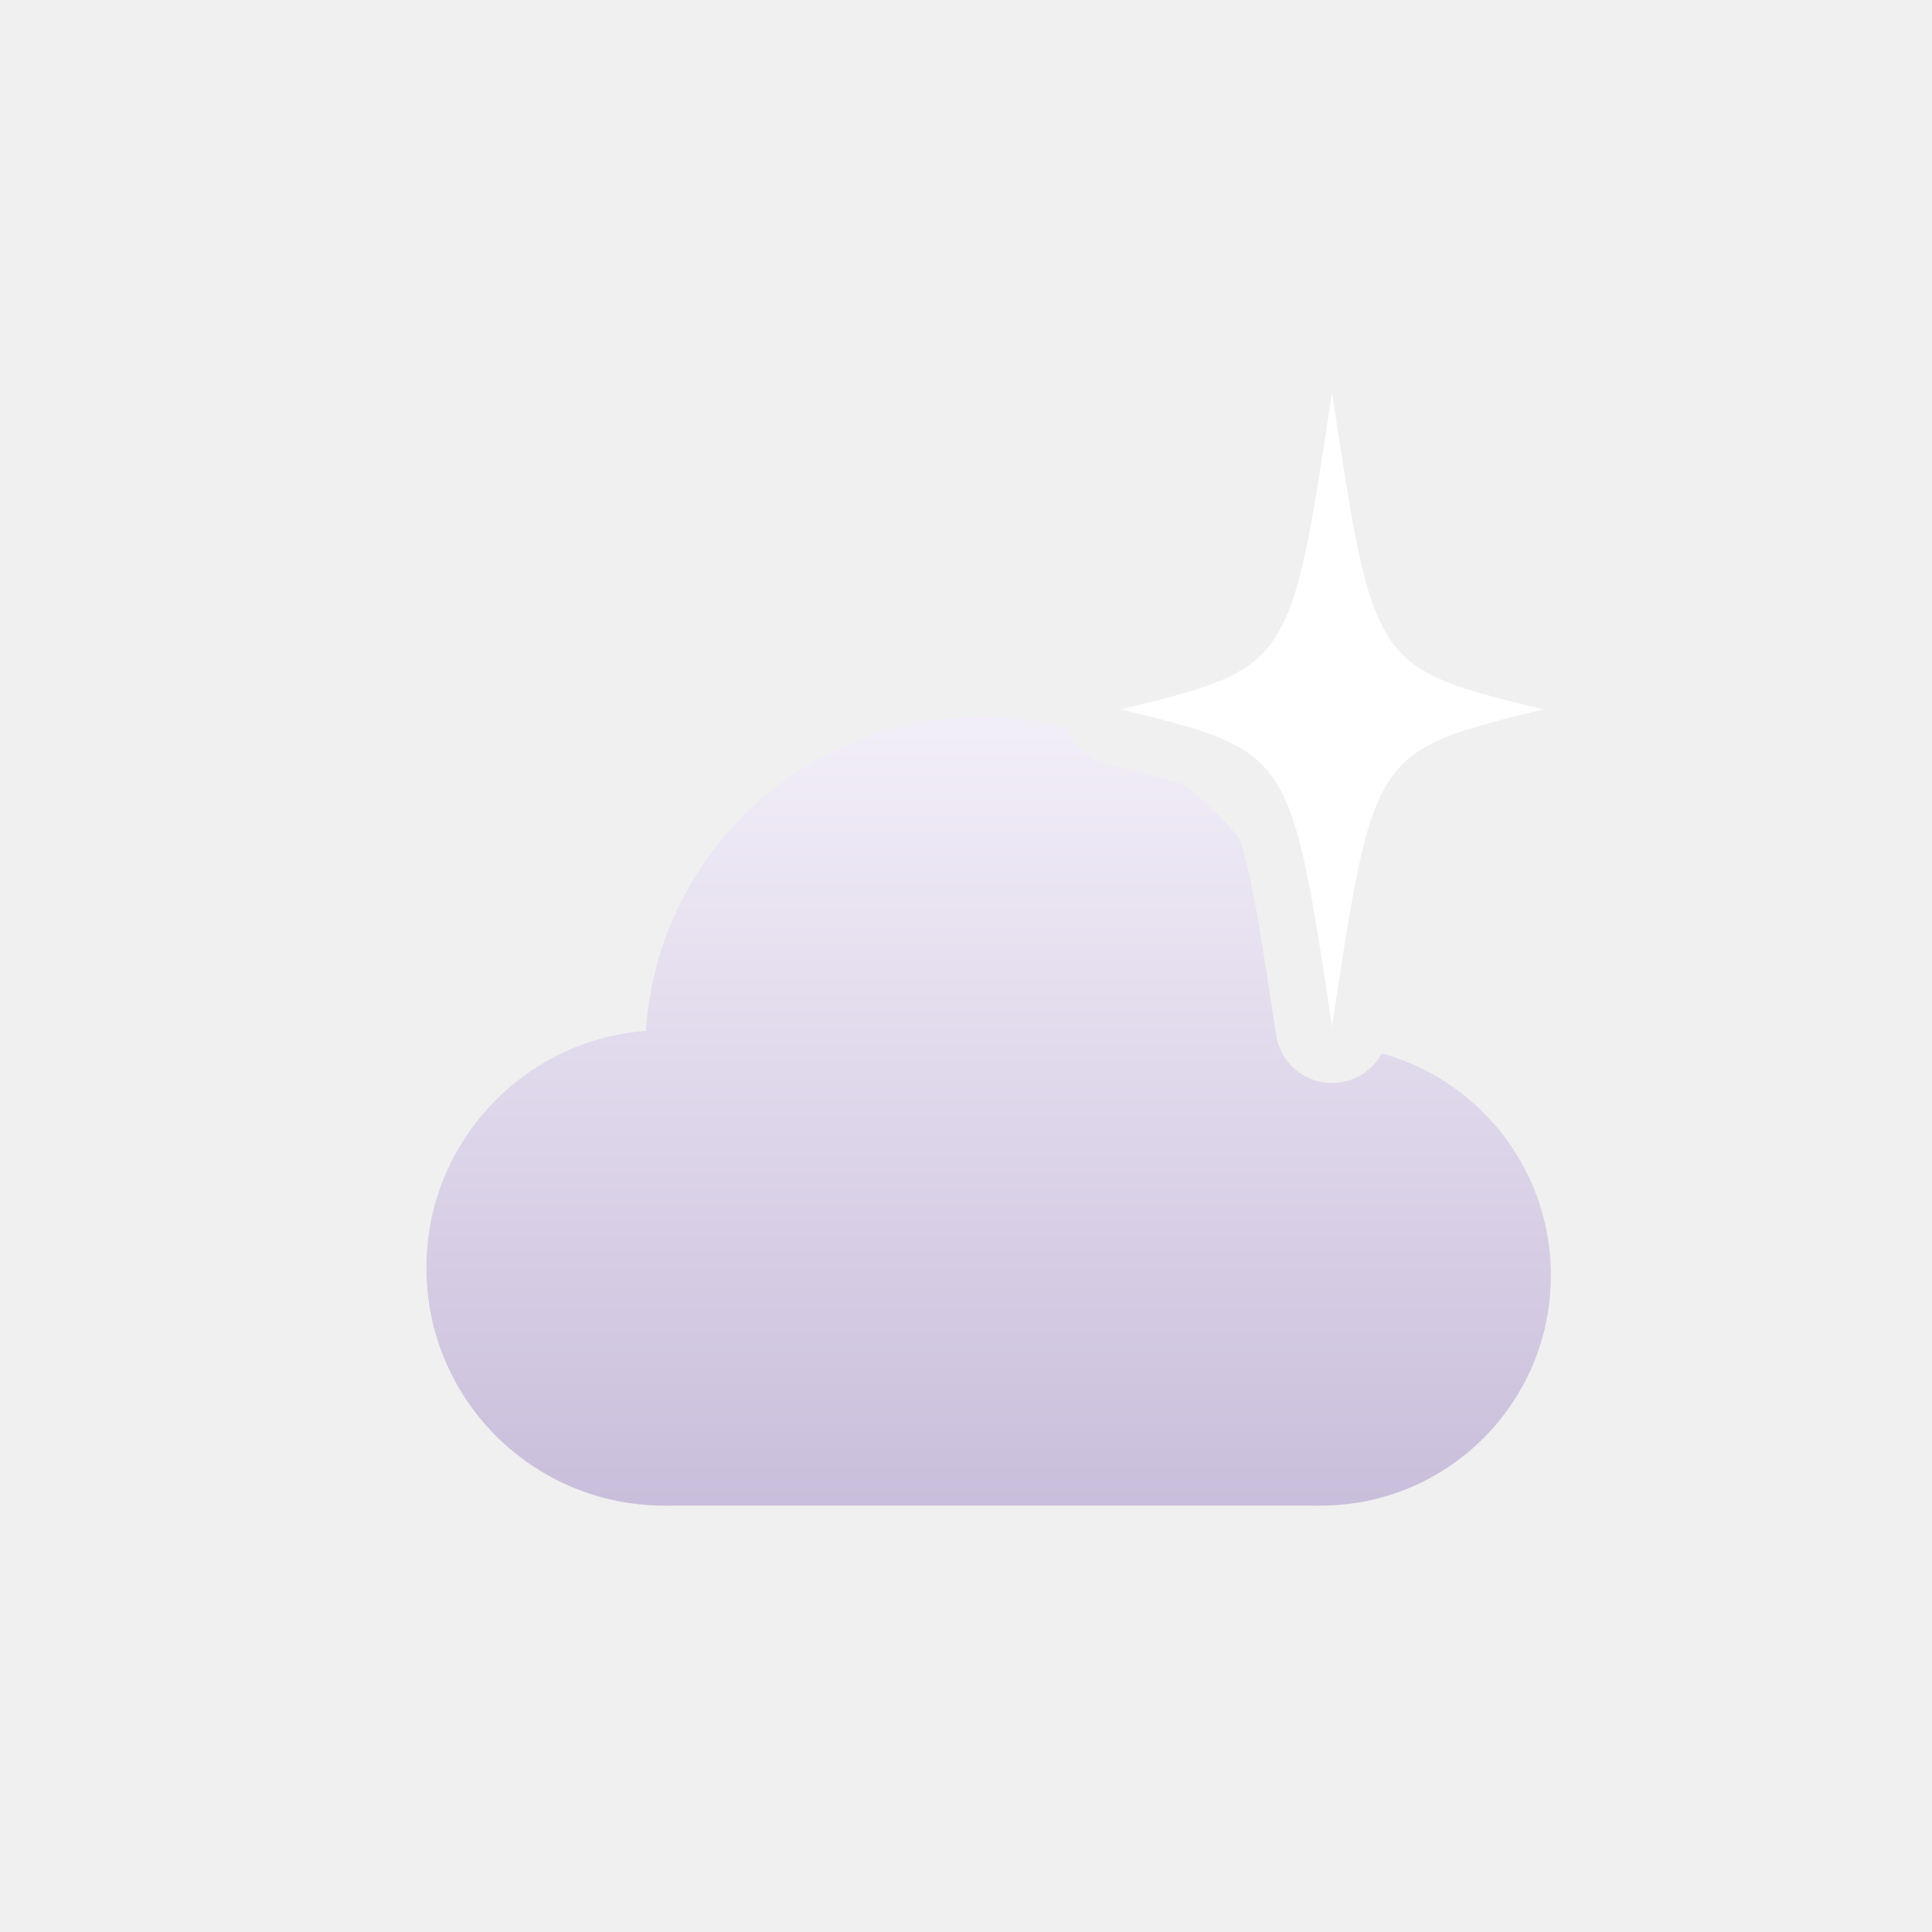
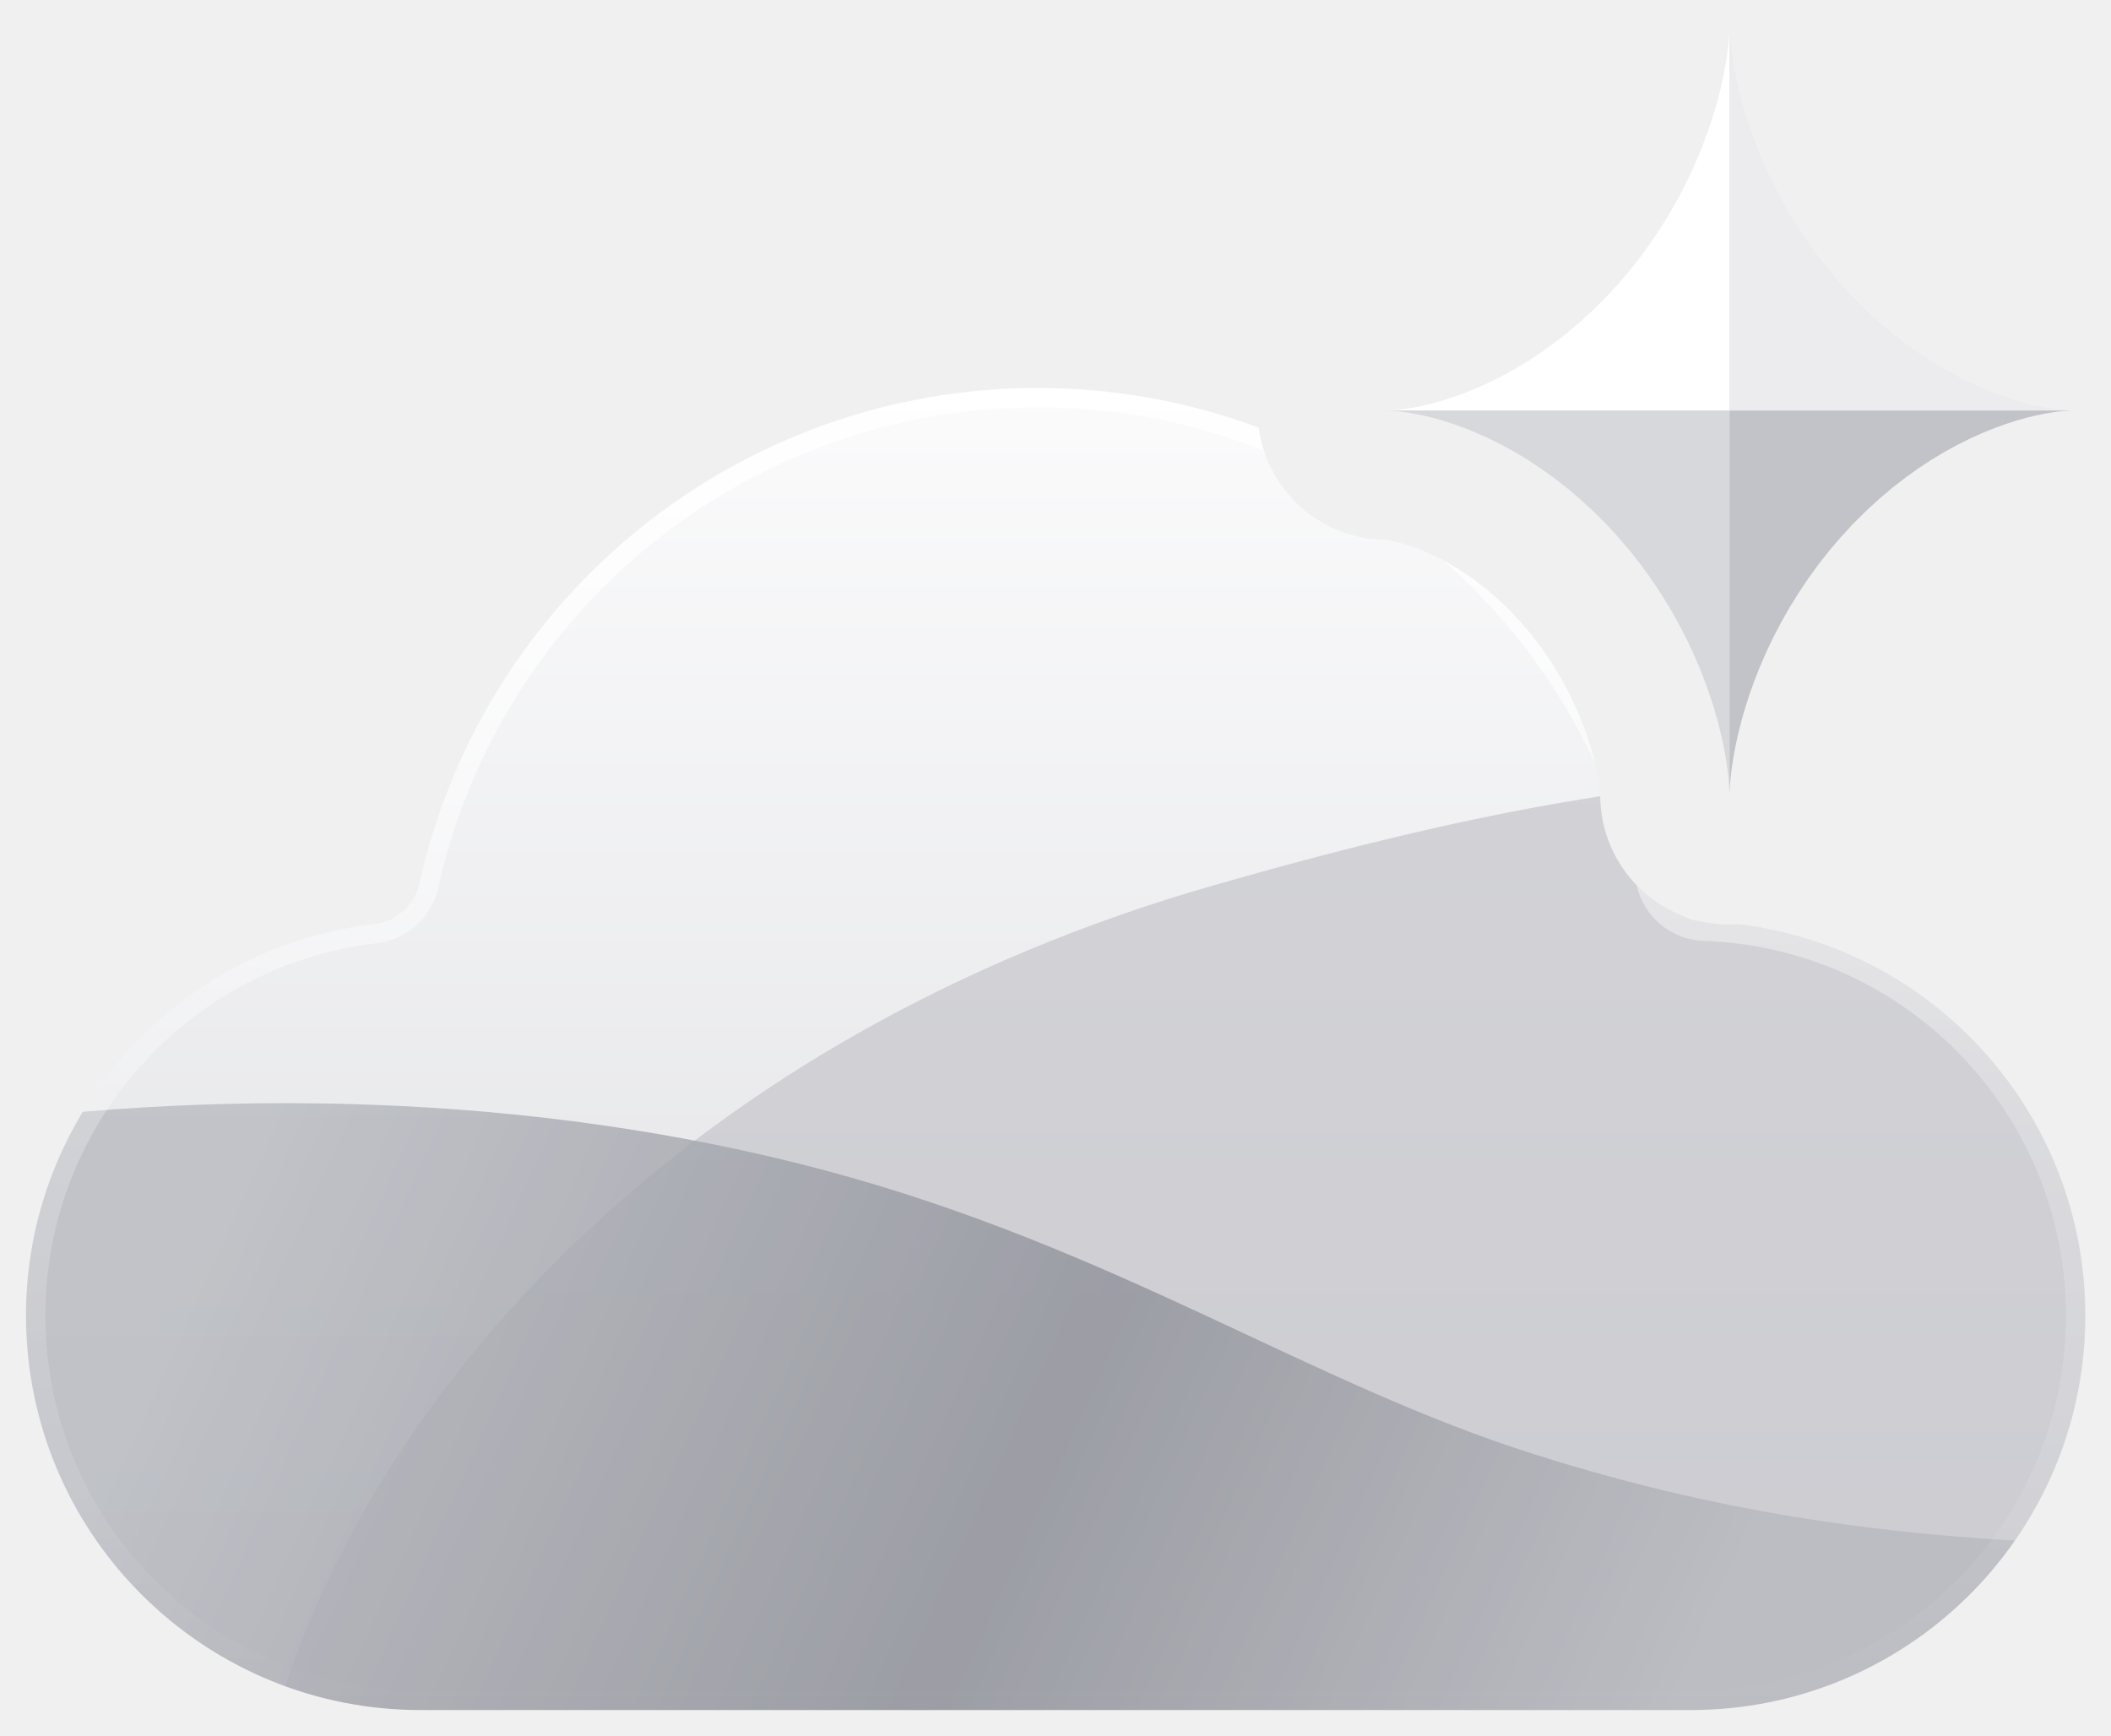
- <svg xmlns="http://www.w3.org/2000/svg" width="1024" height="1024" viewBox="0 0 1024 1024">
+ <svg xmlns="http://www.w3.org/2000/svg" width="653" height="537" viewBox="185 212 653 537" role="img" aria-label="Cloudlight">
  <defs>
-     <mask id="cut" maskUnits="userSpaceOnUse" x="0" y="0" width="1024" height="1024">
-       <rect width="1024" height="1024" fill="#fff" />
-       <path d="M706,162 C728,308 728,308 818,330 C728,352 728,352 706,498 C684,352 684,352 594,330 C684,308 684,308 706,162 Z" fill="#000" stroke="#000" stroke-width="60" stroke-linejoin="round" />
+     <mask id="mcloud" maskUnits="userSpaceOnUse" x="0" y="0" width="1024" height="1024">
+       <path d="M315,741 A122,122 0 0 1 300.92,497.82 A16,16 0 0 0 314.69,485.4 A196,196 0 0 1 697.14,484.62 A16,16 0 0 0 712.19,497.07 A122,122 0 0 1 708,741 Z" fill="#FFFFFF" />
    </mask>
-     <linearGradient id="cl" gradientUnits="userSpaceOnUse" x1="0" y1="330" x2="0" y2="752">
-       <stop offset="0" stop-color="#F3EFF9" />
-       <stop offset="1" stop-color="#C9BEDB" />
+     <mask id="mstar" maskUnits="userSpaceOnUse" x="0" y="0" width="1024" height="1024">
+       <path d="M720,220 L720,220.21 L720.02,220.82 L720.06,221.84 L720.15,223.25 L720.3,225.05 L720.54,227.22 L720.89,229.74 L721.35,232.59 L721.96,235.75 L722.72,239.19 L723.66,242.89 L724.78,246.82 L726.1,250.95 L727.63,255.23 L729.37,259.66 L731.33,264.18 L733.51,268.77 L735.92,273.39 L738.54,278.01 L741.38,282.6 L744.42,287.14 L747.66,291.58 L751.07,295.91 L754.66,300.09 L758.38,304.12 L762.24,307.95 L766.2,311.58 L770.23,315 L774.33,318.18 L778.44,321.13 L782.56,323.83 L786.65,326.28 L790.68,328.48 L794.61,330.44 L798.44,332.15 L802.11,333.63 L805.61,334.89 L808.9,335.94 L811.97,336.8 L814.78,337.48 L817.32,338 L819.57,338.39 L821.5,338.66 L823.1,338.83 L824.36,338.93 L825.27,338.98 L825.82,339 L826,339 L825.82,339 L825.27,339.02 L824.36,339.07 L823.1,339.17 L821.5,339.34 L819.57,339.61 L817.32,340 L814.78,340.52 L811.97,341.2 L808.9,342.06 L805.61,343.11 L802.11,344.37 L798.44,345.85 L794.61,347.56 L790.68,349.52 L786.65,351.72 L782.56,354.17 L778.44,356.87 L774.33,359.82 L770.23,363 L766.2,366.42 L762.24,370.05 L758.38,373.88 L754.66,377.91 L751.07,382.09 L747.66,386.42 L744.42,390.86 L741.38,395.4 L738.54,399.99 L735.92,404.61 L733.51,409.23 L731.33,413.82 L729.37,418.34 L727.63,422.77 L726.1,427.05 L724.78,431.18 L723.66,435.11 L722.72,438.81 L721.96,442.25 L721.35,445.41 L720.89,448.26 L720.54,450.78 L720.3,452.95 L720.15,454.75 L720.06,456.16 L720.02,457.18 L720,457.79 L720,458 L720,457.79 L719.98,457.18 L719.94,456.16 L719.85,454.75 L719.7,452.95 L719.46,450.78 L719.11,448.26 L718.65,445.41 L718.04,442.25 L717.28,438.81 L716.34,435.11 L715.22,431.18 L713.9,427.05 L712.37,422.77 L710.63,418.34 L708.67,413.82 L706.49,409.23 L704.08,404.61 L701.46,399.99 L698.62,395.4 L695.58,390.86 L692.34,386.42 L688.93,382.09 L685.34,377.91 L681.62,373.88 L677.76,370.05 L673.8,366.42 L669.77,363 L665.67,359.82 L661.56,356.87 L657.44,354.17 L653.35,351.72 L649.32,349.52 L645.39,347.56 L641.56,345.85 L637.89,344.37 L634.39,343.11 L631.1,342.06 L628.03,341.2 L625.22,340.52 L622.68,340 L620.43,339.61 L618.5,339.34 L616.9,339.17 L615.64,339.07 L614.73,339.02 L614.18,339 L614,339 L614.18,339 L614.73,338.98 L615.64,338.93 L616.9,338.83 L618.5,338.66 L620.43,338.39 L622.68,338 L625.22,337.48 L628.03,336.8 L631.1,335.94 L634.39,334.89 L637.89,333.63 L641.56,332.15 L645.39,330.44 L649.32,328.48 L653.35,326.28 L657.44,323.83 L661.56,321.13 L665.67,318.18 L669.77,315 L673.8,311.58 L677.76,307.95 L681.62,304.12 L685.34,300.09 L688.93,295.91 L692.34,291.58 L695.58,287.14 L698.62,282.6 L701.46,278.01 L704.08,273.39 L706.49,268.77 L708.67,264.18 L710.63,259.66 L712.37,255.23 L713.9,250.95 L715.22,246.82 L716.34,242.89 L717.28,239.19 L718.04,235.75 L718.65,232.59 L719.11,229.74 L719.46,227.22 L719.7,225.05 L719.85,223.25 L719.94,221.84 L719.98,220.82 L720,220.21 Z" fill="#FFFFFF" />
+     </mask>
+     <mask id="mgap" maskUnits="userSpaceOnUse" x="0" y="0" width="1024" height="1024">
+       <rect width="1024" height="1024" fill="#FFFFFF" />
+       <path d="M720,220 L720,220.21 L720.02,220.82 L720.06,221.84 L720.15,223.25 L720.3,225.05 L720.54,227.22 L720.89,229.74 L721.35,232.59 L721.96,235.75 L722.72,239.19 L723.66,242.89 L724.78,246.82 L726.1,250.95 L727.63,255.23 L729.37,259.66 L731.33,264.18 L733.51,268.77 L735.92,273.39 L738.54,278.01 L741.38,282.6 L744.42,287.14 L747.66,291.58 L751.07,295.91 L754.66,300.09 L758.38,304.12 L762.24,307.95 L766.2,311.58 L770.23,315 L774.33,318.18 L778.44,321.13 L782.56,323.83 L786.65,326.28 L790.68,328.48 L794.61,330.44 L798.44,332.15 L802.11,333.63 L805.61,334.89 L808.9,335.94 L811.97,336.8 L814.78,337.48 L817.32,338 L819.57,338.39 L821.5,338.66 L823.1,338.83 L824.36,338.93 L825.27,338.98 L825.82,339 L826,339 L825.82,339 L825.27,339.02 L824.36,339.07 L823.1,339.17 L821.5,339.34 L819.57,339.61 L817.32,340 L814.78,340.52 L811.97,341.2 L808.9,342.06 L805.61,343.11 L802.11,344.37 L798.44,345.85 L794.61,347.56 L790.68,349.52 L786.65,351.72 L782.56,354.17 L778.44,356.87 L774.33,359.82 L770.23,363 L766.2,366.42 L762.24,370.05 L758.38,373.88 L754.66,377.91 L751.07,382.09 L747.66,386.42 L744.42,390.86 L741.38,395.4 L738.54,399.99 L735.92,404.61 L733.51,409.23 L731.33,413.82 L729.37,418.34 L727.63,422.77 L726.1,427.05 L724.78,431.18 L723.66,435.11 L722.72,438.81 L721.96,442.25 L721.35,445.41 L720.89,448.26 L720.54,450.78 L720.3,452.95 L720.15,454.75 L720.06,456.16 L720.02,457.18 L720,457.79 L720,458 L720,457.79 L719.98,457.18 L719.94,456.16 L719.85,454.75 L719.7,452.95 L719.46,450.78 L719.11,448.26 L718.65,445.41 L718.04,442.25 L717.28,438.81 L716.34,435.11 L715.22,431.18 L713.9,427.05 L712.37,422.77 L710.63,418.34 L708.67,413.82 L706.49,409.23 L704.08,404.61 L701.46,399.99 L698.62,395.4 L695.58,390.86 L692.34,386.42 L688.93,382.09 L685.34,377.91 L681.62,373.88 L677.76,370.05 L673.8,366.42 L669.77,363 L665.67,359.82 L661.56,356.87 L657.44,354.17 L653.35,351.72 L649.32,349.52 L645.39,347.56 L641.56,345.85 L637.89,344.37 L634.39,343.11 L631.1,342.06 L628.03,341.2 L625.22,340.52 L622.68,340 L620.43,339.61 L618.5,339.34 L616.9,339.17 L615.64,339.07 L614.73,339.02 L614.18,339 L614,339 L614.18,339 L614.73,338.98 L615.64,338.93 L616.9,338.83 L618.5,338.66 L620.43,338.39 L622.68,338 L625.22,337.48 L628.03,336.8 L631.1,335.94 L634.39,334.89 L637.89,333.63 L641.56,332.15 L645.39,330.44 L649.32,328.48 L653.35,326.28 L657.44,323.83 L661.56,321.13 L665.67,318.18 L669.77,315 L673.8,311.58 L677.76,307.95 L681.62,304.12 L685.34,300.09 L688.93,295.91 L692.34,291.58 L695.58,287.14 L698.62,282.6 L701.46,278.01 L704.08,273.39 L706.49,268.77 L708.67,264.18 L710.63,259.66 L712.37,255.23 L713.9,250.95 L715.22,246.82 L716.34,242.89 L717.28,239.19 L718.04,235.75 L718.65,232.59 L719.11,229.74 L719.46,227.22 L719.7,225.05 L719.85,223.25 L719.94,221.84 L719.98,220.82 L720,220.21 Z" fill="#000000" stroke="#000000" stroke-width="80" stroke-linejoin="round" />
+     </mask>
+     <linearGradient id="mbody" gradientUnits="userSpaceOnUse" x1="0" y1="332" x2="0" y2="741">
+       <stop offset="0" stop-color="#FBFBFC" />
+       <stop offset="1" stop-color="#DCDDE1" />
+     </linearGradient>
+     <linearGradient id="mrim" gradientUnits="userSpaceOnUse" x1="0" y1="332" x2="0" y2="741">
+       <stop offset="0" stop-color="#FFFFFF" stop-opacity="0.9" />
+       <stop offset="0.55" stop-color="#FFFFFF" stop-opacity="0.25" />
+       <stop offset="1" stop-color="#FFFFFF" stop-opacity="0" />
+     </linearGradient>
+     <linearGradient id="mwave" gradientUnits="userSpaceOnUse" x1="260" y1="560" x2="700" y2="760">
+       <stop offset="0" stop-color="#B7B9BF" />
+       <stop offset="0.55" stop-color="#8E9098" />
+       <stop offset="1" stop-color="#B7B9BF" />
    </linearGradient>
  </defs>
-   <g transform="translate(0,46)">
-     <g mask="url(#cut)" fill="url(#cl)">
-       <circle cx="352" cy="626" r="126" />
-       <circle cx="520" cy="512" r="178" />
-       <circle cx="700" cy="630" r="122" />
-       <rect x="352" y="560" width="348" height="192" />
+   <g>
+     <g mask="url(#mgap)">
+       <g mask="url(#mcloud)">
+         <path d="M315,741 A122,122 0 0 1 300.92,497.82 A16,16 0 0 0 314.69,485.4 A196,196 0 0 1 697.14,484.62 A16,16 0 0 0 712.19,497.07 A122,122 0 0 1 708,741 Z" fill="url(#mbody)" />
+         <path d="M270,744 C300,640 400,532 560,486 C640,463 700,452 760,452 L900,452 L900,800 L270,800 Z" fill="#C4C5CB" opacity="0.7" />
+         <path d="M160,562 C250,548 350,550 440,574 C530,598 590,640 660,662 C720,681 780,690 860,690 L860,800 L160,800 Z" fill="url(#mwave)" opacity="0.78" />
+         <path d="M315,741 A122,122 0 0 1 300.92,497.82 A16,16 0 0 0 314.69,485.4 A196,196 0 0 1 697.14,484.62 A16,16 0 0 0 712.19,497.07 A122,122 0 0 1 708,741 Z" fill="none" stroke="url(#mrim)" stroke-width="12" />
+       </g>
    </g>
-     <path d="M706,162 C728,308 728,308 818,330 C728,352 728,352 706,498 C684,352 684,352 594,330 C684,308 684,308 706,162 Z" fill="#FFFFFF" />
+     <g mask="url(#mstar)">
+       <rect x="-480" y="-861" width="1200" height="1200" fill="#FFFFFF" />
+       <rect x="720" y="-861" width="1200" height="1200" fill="#ECECEF" />
+       <rect x="-480" y="339" width="1200" height="1200" fill="#D7D8DC" />
+       <rect x="720" y="339" width="1200" height="1200" fill="#C2C3C8" />
+     </g>
  </g>
</svg>
